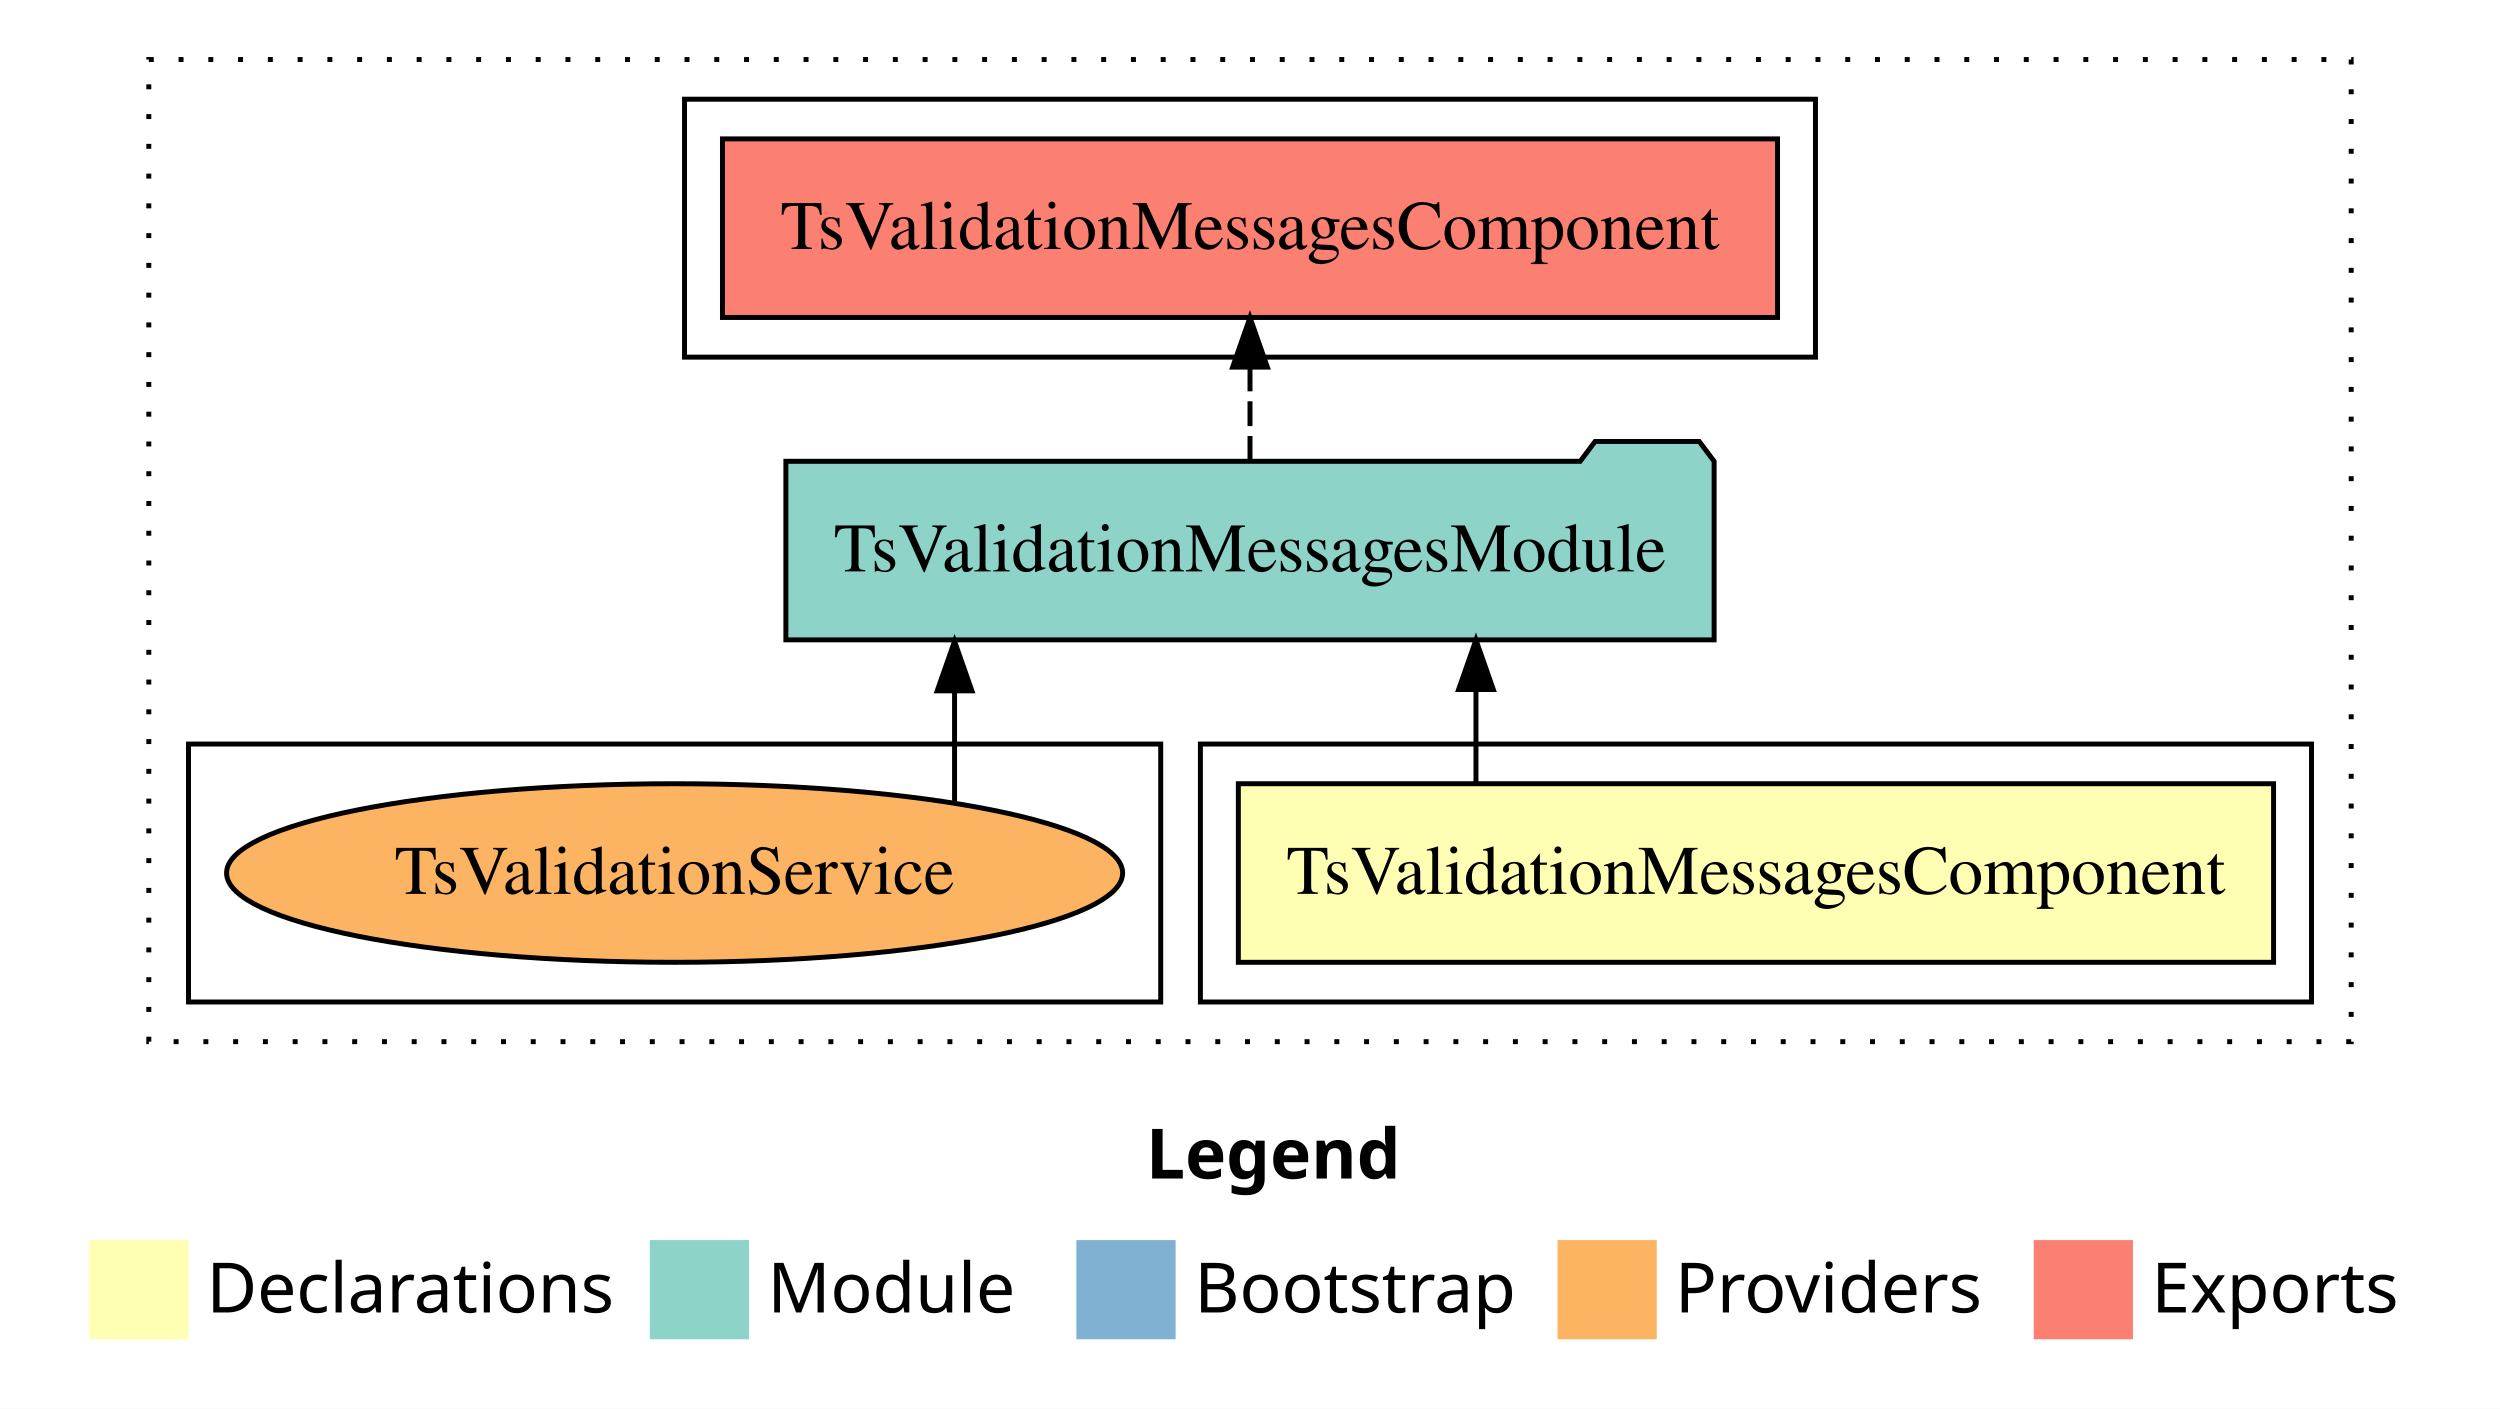
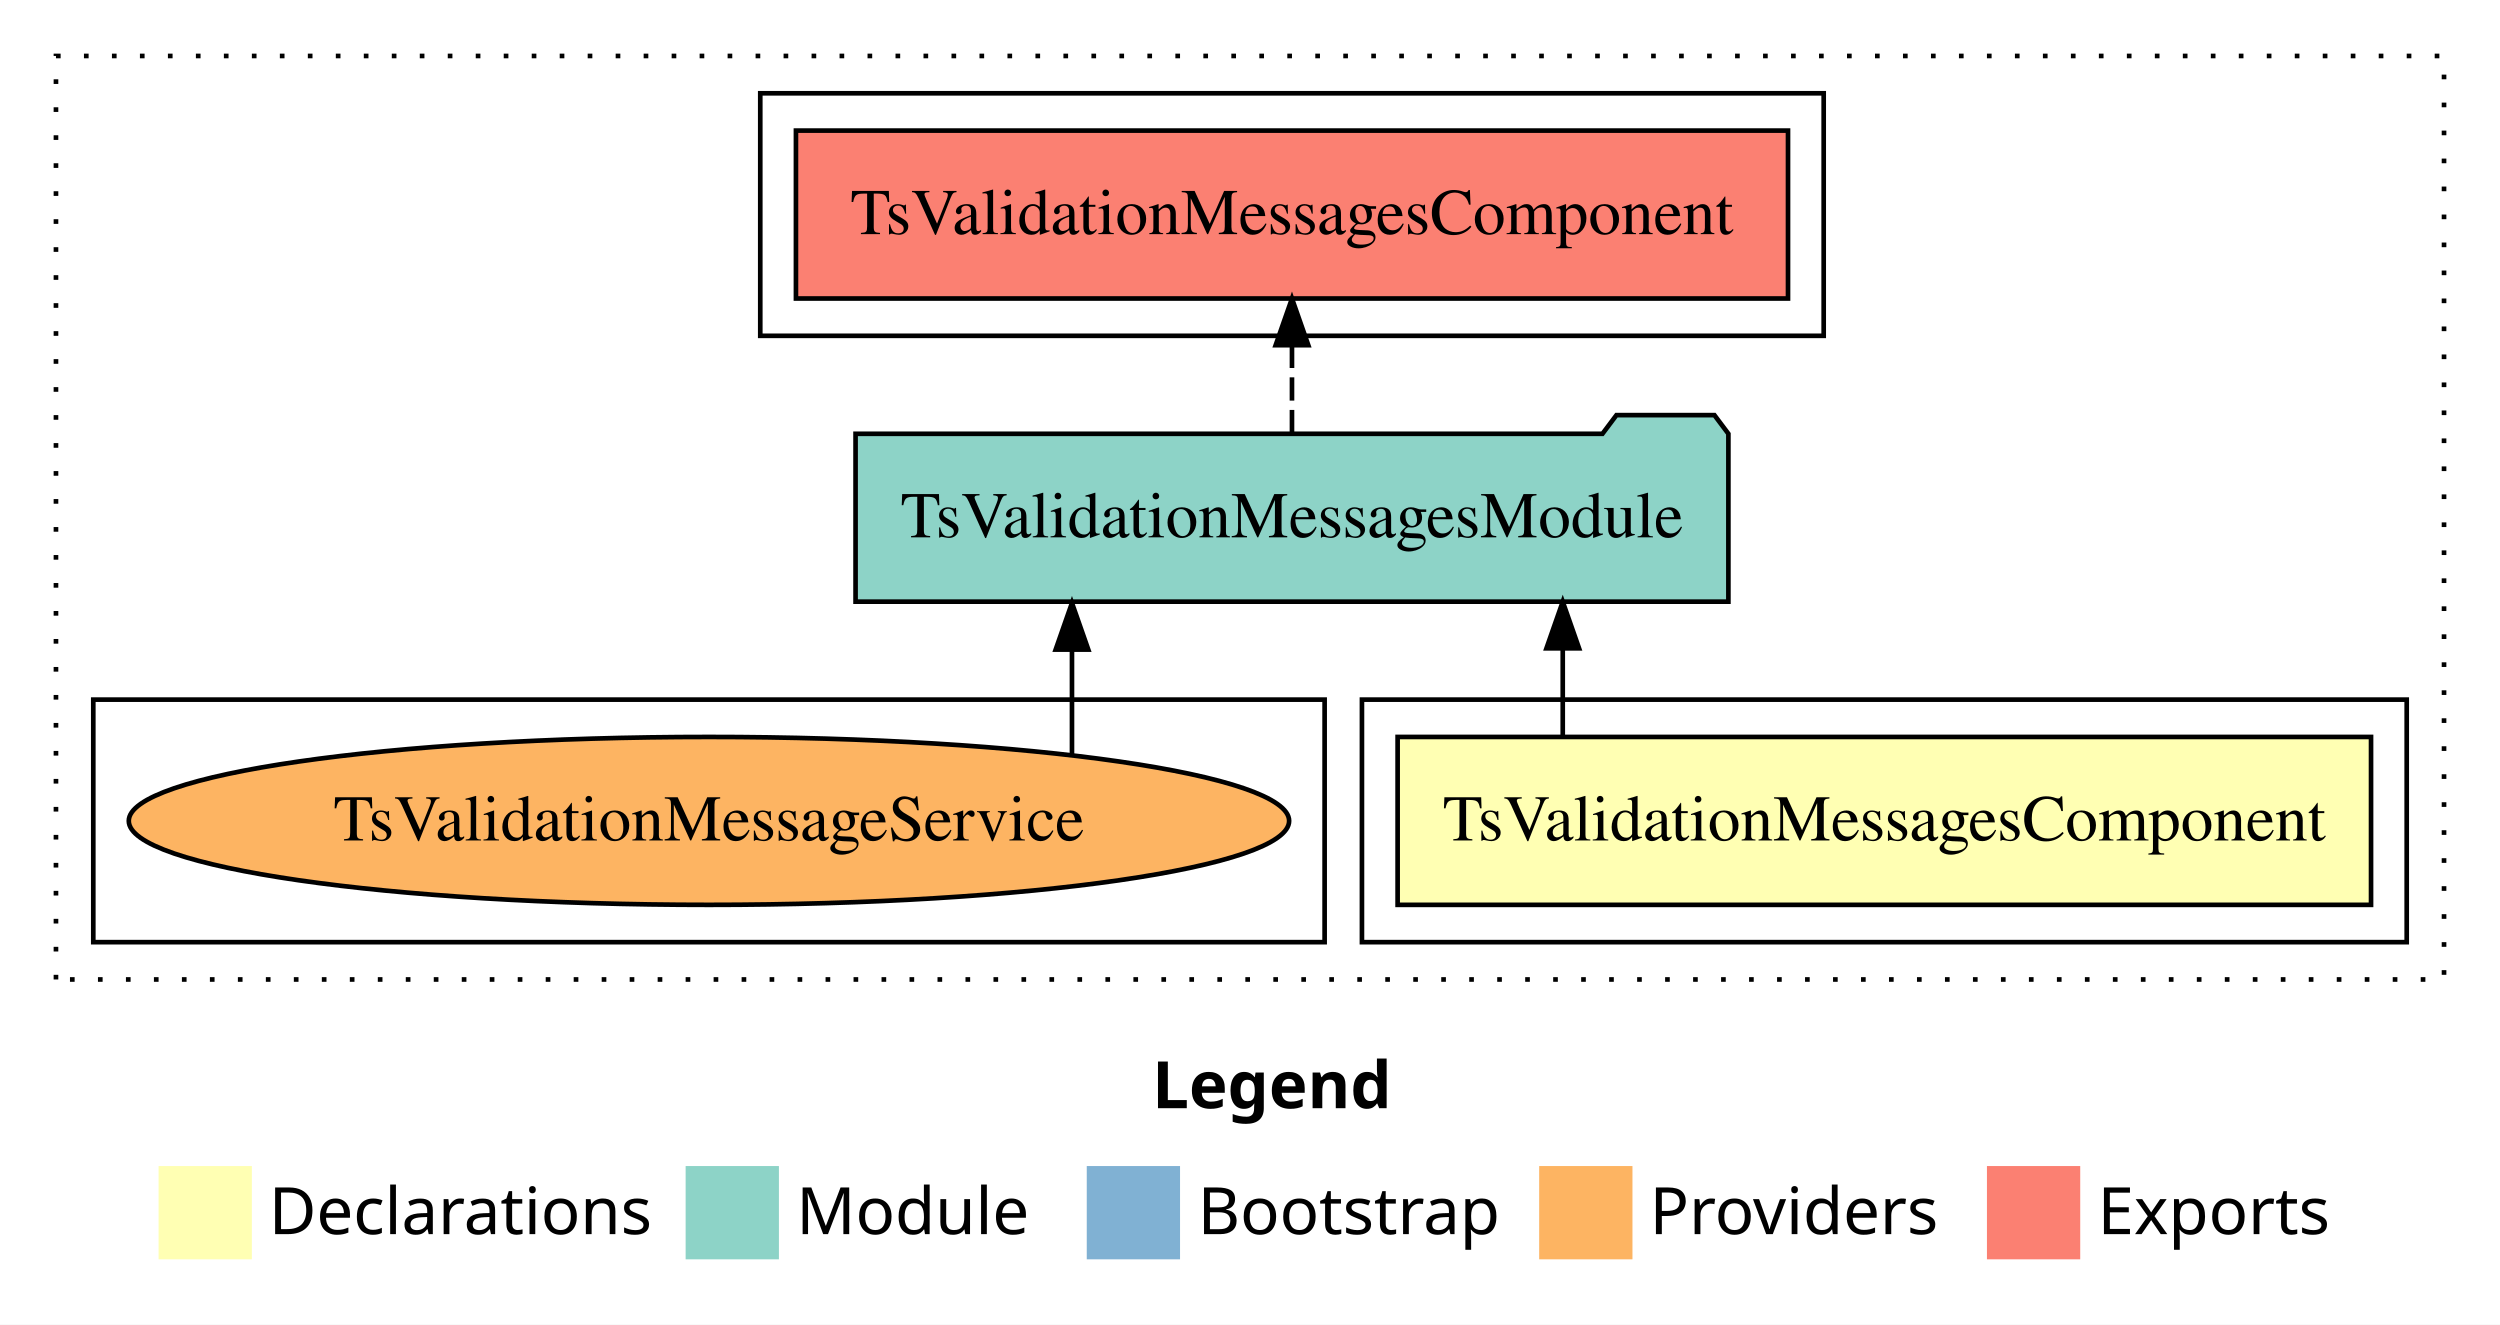
- <svg xmlns="http://www.w3.org/2000/svg" width="504pt" height="284pt" viewBox="0.00 0.00 504.00 284.00">
+ <svg xmlns="http://www.w3.org/2000/svg" width="536pt" height="284pt" viewBox="0.00 0.00 536.00 284.00">
  <g id="graph0" class="graph" transform="scale(1 1) rotate(0) translate(4 280)">
-     <polygon fill="#ffffff" stroke="transparent" points="-4,4 -4,-280 500,-280 500,4 -4,4" />
-     <text text-anchor="start" x="227.009" y="-42.4" font-family="sans-serif" font-weight="bold" font-size="14.00" fill="#000000">Legend</text>
-     <polygon fill="#ffffb3" stroke="transparent" points="14,-10 14,-30 34,-30 34,-10 14,-10" />
-     <text text-anchor="start" x="37.629" y="-15.4" font-family="sans-serif" font-size="14.00" fill="#000000">  Declarations</text>
-     <polygon fill="#8dd3c7" stroke="transparent" points="127,-10 127,-30 147,-30 147,-10 127,-10" />
-     <text text-anchor="start" x="150.725" y="-15.4" font-family="sans-serif" font-size="14.00" fill="#000000">  Module</text>
-     <polygon fill="#80b1d3" stroke="transparent" points="213,-10 213,-30 233,-30 233,-10 213,-10" />
-     <text text-anchor="start" x="236.781" y="-15.4" font-family="sans-serif" font-size="14.00" fill="#000000">  Bootstrap</text>
-     <polygon fill="#fdb462" stroke="transparent" points="310,-10 310,-30 330,-30 330,-10 310,-10" />
-     <text text-anchor="start" x="333.673" y="-15.4" font-family="sans-serif" font-size="14.00" fill="#000000">  Providers</text>
-     <polygon fill="#fb8072" stroke="transparent" points="406,-10 406,-30 426,-30 426,-10 406,-10" />
-     <text text-anchor="start" x="429.726" y="-15.4" font-family="sans-serif" font-size="14.00" fill="#000000">  Exports</text>
+     <polygon fill="#ffffff" stroke="transparent" points="-4,4 -4,-280 532,-280 532,4 -4,4" />
+     <text text-anchor="start" x="243.009" y="-42.4" font-family="sans-serif" font-weight="bold" font-size="14.00" fill="#000000">Legend</text>
+     <polygon fill="#ffffb3" stroke="transparent" points="30,-10 30,-30 50,-30 50,-10 30,-10" />
+     <text text-anchor="start" x="53.629" y="-15.4" font-family="sans-serif" font-size="14.00" fill="#000000">  Declarations</text>
+     <polygon fill="#8dd3c7" stroke="transparent" points="143,-10 143,-30 163,-30 163,-10 143,-10" />
+     <text text-anchor="start" x="166.725" y="-15.4" font-family="sans-serif" font-size="14.00" fill="#000000">  Module</text>
+     <polygon fill="#80b1d3" stroke="transparent" points="229,-10 229,-30 249,-30 249,-10 229,-10" />
+     <text text-anchor="start" x="252.781" y="-15.4" font-family="sans-serif" font-size="14.00" fill="#000000">  Bootstrap</text>
+     <polygon fill="#fdb462" stroke="transparent" points="326,-10 326,-30 346,-30 346,-10 326,-10" />
+     <text text-anchor="start" x="349.673" y="-15.4" font-family="sans-serif" font-size="14.00" fill="#000000">  Providers</text>
+     <polygon fill="#fb8072" stroke="transparent" points="422,-10 422,-30 442,-30 442,-10 422,-10" />
+     <text text-anchor="start" x="445.726" y="-15.4" font-family="sans-serif" font-size="14.00" fill="#000000">  Exports</text>
    <g id="clust1" class="cluster">
-       <polygon fill="none" stroke="#000000" stroke-dasharray="1,5" points="26,-70 26,-268 470,-268 470,-70 26,-70" />
+       <polygon fill="none" stroke="#000000" stroke-dasharray="1,5" points="8,-70 8,-268 520,-268 520,-70 8,-70" />
    </g>
    <g id="clust2" class="cluster">
-       <polygon fill="none" stroke="#000000" points="238,-78 238,-130 462,-130 462,-78 238,-78" />
+       <polygon fill="none" stroke="#000000" points="288,-78 288,-130 512,-130 512,-78 288,-78" />
    </g>
    <g id="clust5" class="cluster">
-       <polygon fill="none" stroke="#000000" points="134,-208 134,-260 362,-260 362,-208 134,-208" />
+       <polygon fill="none" stroke="#000000" points="159,-208 159,-260 387,-260 387,-208 159,-208" />
    </g>
    <g id="clust7" class="cluster">
-       <polygon fill="none" stroke="#000000" points="34,-78 34,-130 230,-130 230,-78 34,-78" />
+       <polygon fill="none" stroke="#000000" points="16,-78 16,-130 280,-130 280,-78 16,-78" />
    </g>
    <g id="node1" class="node">
-       <polygon fill="#ffffb3" stroke="#000000" points="454.35,-122 245.65,-122 245.65,-86 454.35,-86 454.35,-122" />
-       <text text-anchor="middle" x="350" y="-99.8" font-family="Times,serif" font-size="14.00" fill="#000000">TsValidationMessagesComponent</text>
+       <polygon fill="#ffffb3" stroke="#000000" points="504.35,-122 295.65,-122 295.65,-86 504.35,-86 504.35,-122" />
+       <text text-anchor="middle" x="400" y="-99.8" font-family="Times,serif" font-size="14.00" fill="#000000">TsValidationMessagesComponent</text>
    </g>
    <g id="node2" class="node">
-       <polygon fill="#8dd3c7" stroke="#000000" points="341.567,-187 338.567,-191 317.567,-191 314.567,-187 154.433,-187 154.433,-151 341.567,-151 341.567,-187" />
-       <text text-anchor="middle" x="248" y="-164.8" font-family="Times,serif" font-size="14.00" fill="#000000">TsValidationMessagesModule</text>
+       <polygon fill="#8dd3c7" stroke="#000000" points="366.567,-187 363.567,-191 342.567,-191 339.567,-187 179.433,-187 179.433,-151 366.567,-151 366.567,-187" />
+       <text text-anchor="middle" x="273" y="-164.8" font-family="Times,serif" font-size="14.00" fill="#000000">TsValidationMessagesModule</text>
    </g>
    <g id="edge1" class="edge">
-       <path fill="none" stroke="#000000" d="M293.554,-122.106C293.554,-122.106 293.554,-140.991 293.554,-140.991" />
-       <polygon fill="#000000" stroke="#000000" points="290.054,-140.991 293.554,-150.991 297.054,-140.991 290.054,-140.991" />
+       <path fill="none" stroke="#000000" d="M331.054,-122.106C331.054,-122.106 331.054,-140.991 331.054,-140.991" />
+       <polygon fill="#000000" stroke="#000000" points="327.554,-140.991 331.054,-150.991 334.554,-140.991 327.554,-140.991" />
    </g>
    <g id="node3" class="node">
-       <polygon fill="#fb8072" stroke="#000000" points="354.35,-252 141.65,-252 141.65,-216 354.35,-216 354.35,-252" />
-       <text text-anchor="middle" x="248" y="-229.8" font-family="Times,serif" font-size="14.00" fill="#000000">TsValidationMessagesComponent </text>
+       <polygon fill="#fb8072" stroke="#000000" points="379.35,-252 166.65,-252 166.65,-216 379.35,-216 379.35,-252" />
+       <text text-anchor="middle" x="273" y="-229.8" font-family="Times,serif" font-size="14.00" fill="#000000">TsValidationMessagesComponent </text>
    </g>
    <g id="edge2" class="edge">
-       <path fill="none" stroke="#000000" stroke-dasharray="5,2" d="M248,-187.106C248,-187.106 248,-205.991 248,-205.991" />
-       <polygon fill="#000000" stroke="#000000" points="244.5,-205.991 248,-215.991 251.5,-205.991 244.5,-205.991" />
+       <path fill="none" stroke="#000000" stroke-dasharray="5,2" d="M273,-187.106C273,-187.106 273,-205.991 273,-205.991" />
+       <polygon fill="#000000" stroke="#000000" points="269.5,-205.991 273,-215.991 276.5,-205.991 269.5,-205.991" />
    </g>
    <g id="node4" class="node">
-       <ellipse fill="#fdb462" stroke="#000000" cx="132" cy="-104" rx="90.324" ry="18" />
-       <text text-anchor="middle" x="132" y="-99.8" font-family="Times,serif" font-size="14.00" fill="#000000">TsValidationService</text>
+       <ellipse fill="#fdb462" stroke="#000000" cx="148" cy="-104" rx="124.391" ry="18" />
+       <text text-anchor="middle" x="148" y="-99.8" font-family="Times,serif" font-size="14.00" fill="#000000">TsValidationMessageService</text>
    </g>
    <g id="edge3" class="edge">
-       <path fill="none" stroke="#000000" d="M188.439,-118.104C188.439,-118.104 188.439,-140.721 188.439,-140.721" />
-       <polygon fill="#000000" stroke="#000000" points="184.939,-140.721 188.439,-150.721 191.939,-140.721 184.939,-140.721" />
+       <path fill="none" stroke="#000000" d="M225.831,-118.104C225.831,-118.104 225.831,-140.721 225.831,-140.721" />
+       <polygon fill="#000000" stroke="#000000" points="222.331,-140.721 225.831,-150.721 229.331,-140.721 222.331,-140.721" />
    </g>
  </g>
</svg>
